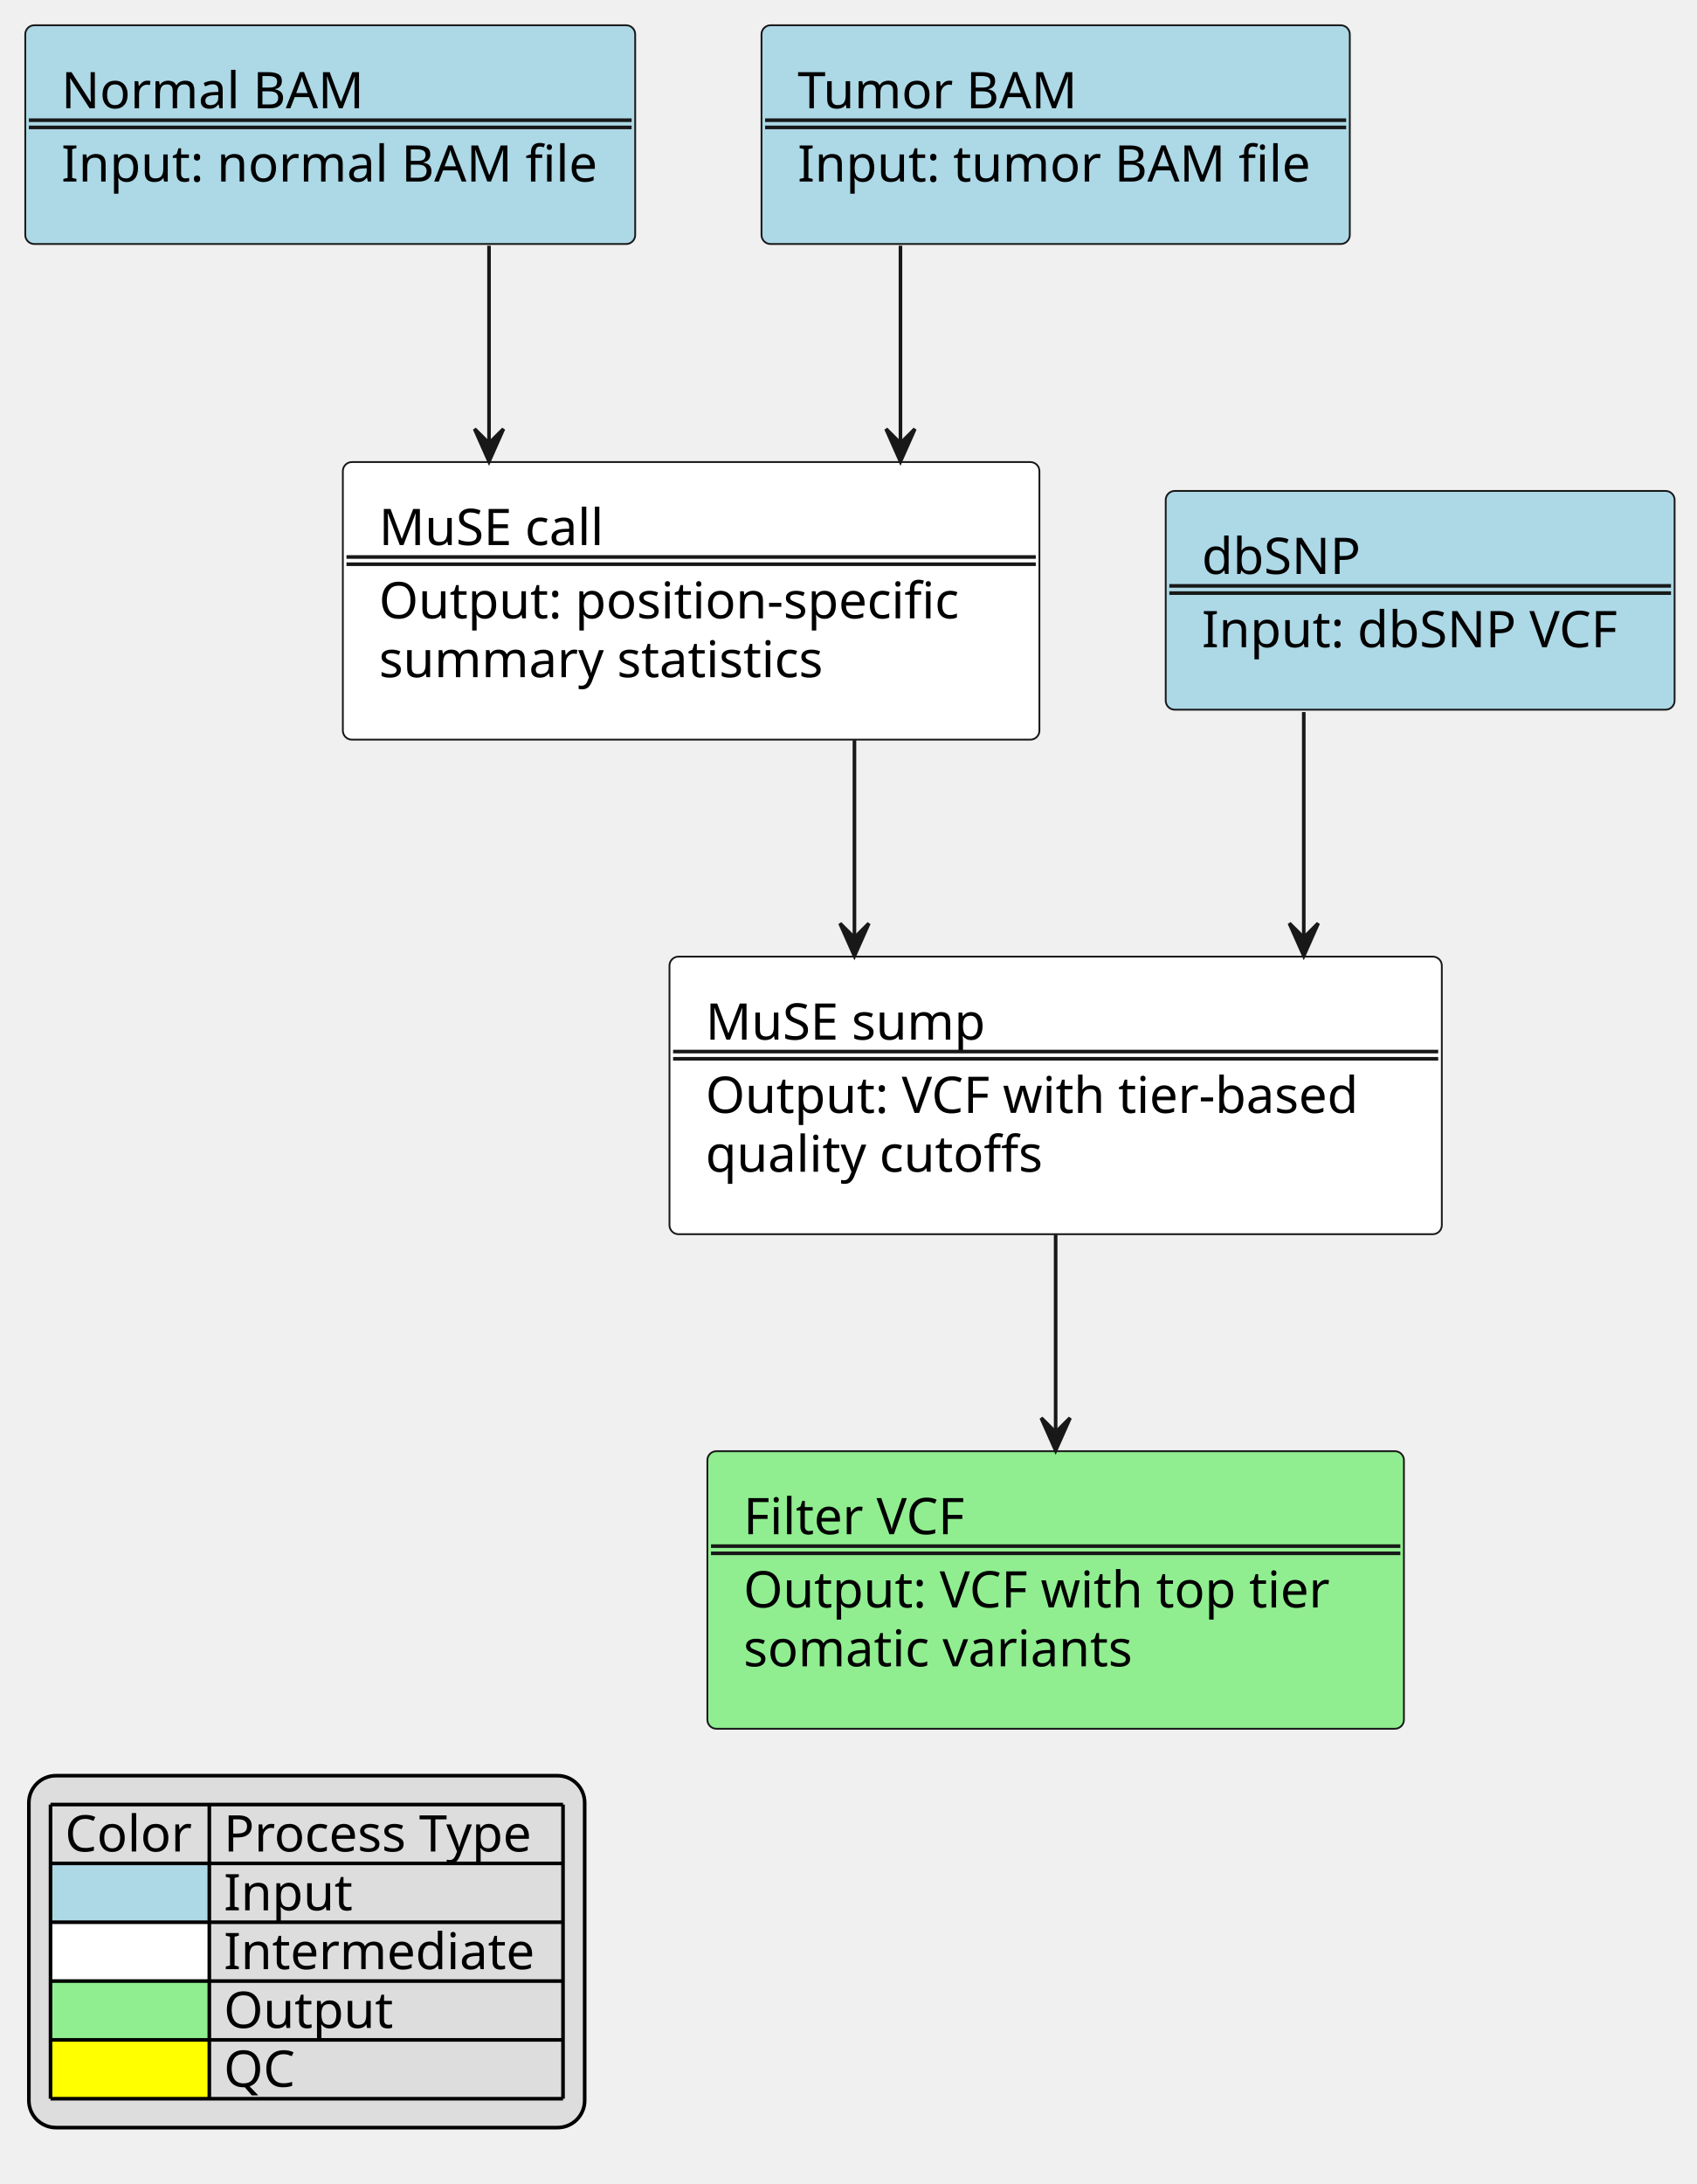
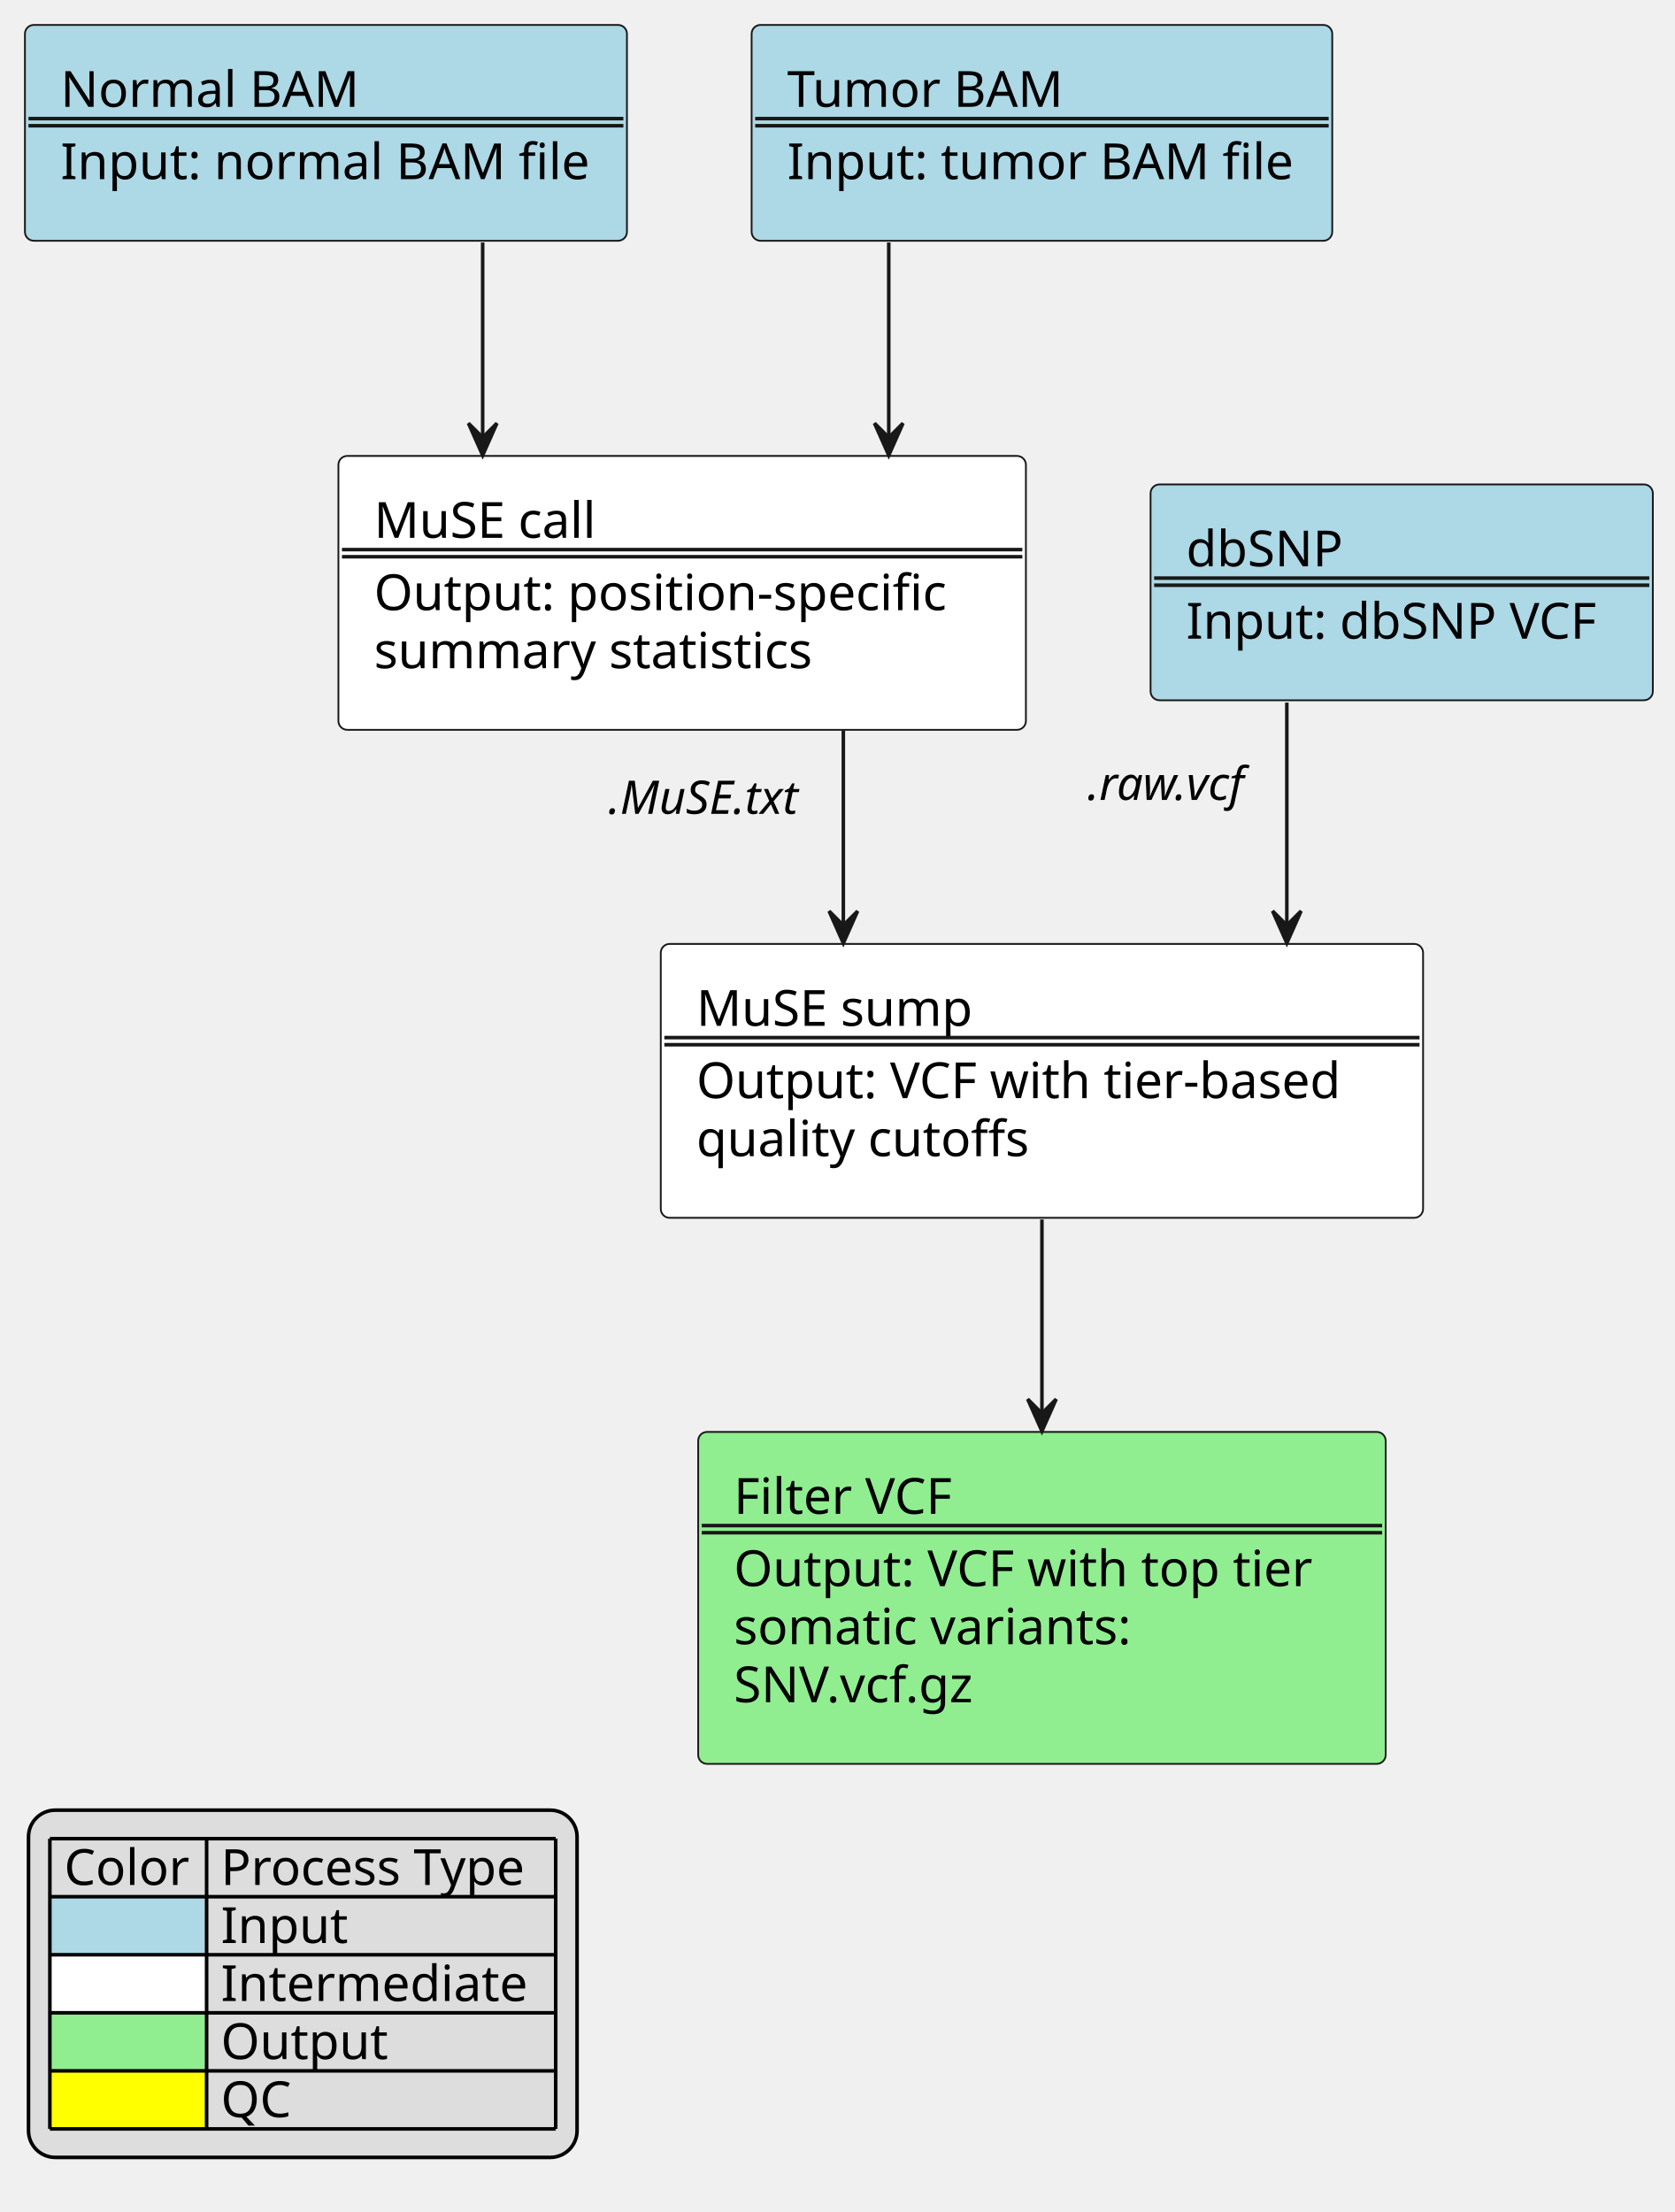
- <svg xmlns="http://www.w3.org/2000/svg" contentStyleType="text/css" height="605px" preserveAspectRatio="none" style="width:470px;height:605px;background:#FFFFFF;" version="1.1" viewBox="0 0 470 605" width="470px" zoomAndPan="magnify">
+ <svg xmlns="http://www.w3.org/2000/svg" contentStyleType="text/css" height="621px" preserveAspectRatio="none" style="width:470px;height:621px;background:#FFFFFF;" version="1.1" viewBox="0 0 470 621" width="470px" zoomAndPan="magnify">
  <defs />
  <g>
    <g id="elem_normal_bam">
      <rect fill="#ADD8E6" height="60.594" rx="2.5" ry="2.5" style="stroke:#181818;stroke-width:0.5;" width="169" x="7" y="7" />
      <text fill="#000000" font-family="sans-serif" font-size="14" lengthAdjust="spacing" textLength="83" x="17" y="29.995">Normal BAM</text>
      <line style="stroke:#181818;stroke-width:1.0;" x1="8" x2="175" y1="33.297" y2="33.297" />
      <line style="stroke:#181818;stroke-width:1.0;" x1="8" x2="175" y1="35.297" y2="35.297" />
      <text fill="#000000" font-family="sans-serif" font-size="14" lengthAdjust="spacing" textLength="149" x="17" y="50.292">Input: normal BAM file</text>
    </g>
    <g id="elem_tumor_bam">
      <rect fill="#ADD8E6" height="60.594" rx="2.5" ry="2.5" style="stroke:#181818;stroke-width:0.5;" width="163" x="211" y="7" />
      <text fill="#000000" font-family="sans-serif" font-size="14" lengthAdjust="spacing" textLength="80" x="221" y="29.995">Tumor BAM</text>
      <line style="stroke:#181818;stroke-width:1.0;" x1="212" x2="373" y1="33.297" y2="33.297" />
      <line style="stroke:#181818;stroke-width:1.0;" x1="212" x2="373" y1="35.297" y2="35.297" />
      <text fill="#000000" font-family="sans-serif" font-size="14" lengthAdjust="spacing" textLength="143" x="221" y="50.292">Input: tumor BAM file</text>
    </g>
    <g id="elem_muse_call_run">
      <rect fill="#FFFFFF" height="76.891" rx="2.5" ry="2.5" style="stroke:#181818;stroke-width:0.5;" width="193" x="95" y="128" />
      <text fill="#000000" font-family="sans-serif" font-size="14" lengthAdjust="spacing" textLength="65" x="105" y="150.995">MuSE call</text>
      <line style="stroke:#181818;stroke-width:1.0;" x1="96" x2="287" y1="154.297" y2="154.297" />
      <line style="stroke:#181818;stroke-width:1.0;" x1="96" x2="287" y1="156.297" y2="156.297" />
      <text fill="#000000" font-family="sans-serif" font-size="14" lengthAdjust="spacing" textLength="169" x="105" y="171.292">Output: position-specific</text>
      <text fill="#000000" font-family="sans-serif" font-size="14" lengthAdjust="spacing" textLength="128" x="105" y="187.589">summary statistics</text>
    </g>
    <g id="elem_dbsnp_file">
      <rect fill="#ADD8E6" height="60.594" rx="2.5" ry="2.5" style="stroke:#181818;stroke-width:0.5;" width="141" x="323" y="136" />
      <text fill="#000000" font-family="sans-serif" font-size="14" lengthAdjust="spacing" textLength="46" x="333" y="158.995">dbSNP</text>
      <line style="stroke:#181818;stroke-width:1.0;" x1="324" x2="463" y1="162.297" y2="162.297" />
      <line style="stroke:#181818;stroke-width:1.0;" x1="324" x2="463" y1="164.297" y2="164.297" />
      <text fill="#000000" font-family="sans-serif" font-size="14" lengthAdjust="spacing" textLength="121" x="333" y="179.292">Input: dbSNP VCF</text>
    </g>
    <g id="elem_muse_sump_run">
      <rect fill="#FFFFFF" height="76.891" rx="2.5" ry="2.5" style="stroke:#181818;stroke-width:0.5;" width="214" x="185.5" y="265" />
      <text fill="#000000" font-family="sans-serif" font-size="14" lengthAdjust="spacing" textLength="82" x="195.5" y="287.995">MuSE sump</text>
      <line style="stroke:#181818;stroke-width:1.0;" x1="186.5" x2="398.5" y1="291.297" y2="291.297" />
      <line style="stroke:#181818;stroke-width:1.0;" x1="186.5" x2="398.5" y1="293.297" y2="293.297" />
      <text fill="#000000" font-family="sans-serif" font-size="14" lengthAdjust="spacing" textLength="190" x="195.5" y="308.292">Output: VCF with tier-based</text>
      <text fill="#000000" font-family="sans-serif" font-size="14" lengthAdjust="spacing" textLength="95" x="195.5" y="324.589">quality cutoffs</text>
    </g>
    <g id="elem_filter_vcf">
-       <rect fill="#90EE90" height="76.891" rx="2.5" ry="2.5" style="stroke:#181818;stroke-width:0.5;" width="193" x="196" y="402" />
+       <rect fill="#90EE90" height="93.188" rx="2.5" ry="2.5" style="stroke:#181818;stroke-width:0.5;" width="193" x="196" y="402" />
      <text fill="#000000" font-family="sans-serif" font-size="14" lengthAdjust="spacing" textLength="64" x="206" y="424.995">Filter VCF</text>
      <line style="stroke:#181818;stroke-width:1.0;" x1="197" x2="388" y1="428.297" y2="428.297" />
      <line style="stroke:#181818;stroke-width:1.0;" x1="197" x2="388" y1="430.297" y2="430.297" />
      <text fill="#000000" font-family="sans-serif" font-size="14" lengthAdjust="spacing" textLength="169" x="206" y="445.292">Output: VCF with top tier</text>
-       <text fill="#000000" font-family="sans-serif" font-size="14" lengthAdjust="spacing" textLength="111" x="206" y="461.589">somatic variants</text>
+       <text fill="#000000" font-family="sans-serif" font-size="14" lengthAdjust="spacing" textLength="116" x="206" y="461.589">somatic variants:</text>
+       <text fill="#000000" font-family="sans-serif" font-size="14" lengthAdjust="spacing" textLength="72" x="206" y="477.886">SNV.vcf.gz</text>
    </g>
    <g id="link_tumor_bam_muse_call_run">
      <path codeLine="19" d="M249.5,68.07 C249.5,68.07 249.5,122.82 249.5,122.82 " fill="none" id="tumor_bam-to-muse_call_run" style="stroke:#181818;stroke-width:1.0;" />
      <polygon fill="#181818" points="249.5,127.82,253.5,118.82,249.5,122.82,245.5,118.82,249.5,127.82" style="stroke:#181818;stroke-width:1.0;" />
    </g>
    <g id="link_normal_bam_muse_call_run">
      <path codeLine="20" d="M135.5,68.07 C135.5,68.07 135.5,122.82 135.5,122.82 " fill="none" id="normal_bam-to-muse_call_run" style="stroke:#181818;stroke-width:1.0;" />
      <polygon fill="#181818" points="135.5,127.82,139.5,118.82,135.5,122.82,131.5,118.82,135.5,127.82" style="stroke:#181818;stroke-width:1.0;" />
    </g>
    <g id="link_muse_call_run_muse_sump_run">
      <path codeLine="21" d="M236.75,205.03 C236.75,205.03 236.75,259.79 236.75,259.79 " fill="none" id="muse_call_run-to-muse_sump_run" style="stroke:#181818;stroke-width:1.0;" />
      <polygon fill="#181818" points="236.75,264.79,240.75,255.79,236.75,259.79,232.75,255.79,236.75,264.79" style="stroke:#181818;stroke-width:1.0;" />
+       <text fill="#000000" font-family="sans-serif" font-size="13" font-style="italic" lengthAdjust="spacing" textLength="61" x="170.75" y="228.477">.MuSE.txt</text>
    </g>
    <g id="link_dbsnp_file_muse_sump_run">
      <path codeLine="22" d="M361.25,197.25 C361.25,197.25 361.25,259.76 361.25,259.76 " fill="none" id="dbsnp_file-to-muse_sump_run" style="stroke:#181818;stroke-width:1.0;" />
      <polygon fill="#181818" points="361.25,264.76,365.25,255.76,361.25,259.76,357.25,255.76,361.25,264.76" style="stroke:#181818;stroke-width:1.0;" />
+       <text fill="#000000" font-family="sans-serif" font-size="13" font-style="italic" lengthAdjust="spacing" textLength="51" x="305.25" y="224.567">.raw.vcf</text>
    </g>
    <g id="link_muse_sump_run_filter_vcf">
-       <path codeLine="23" d="M292.5,342.03 C292.5,342.03 292.5,396.79 292.5,396.79 " fill="none" id="muse_sump_run-to-filter_vcf" style="stroke:#181818;stroke-width:1.0;" />
+       <path codeLine="23" d="M292.5,342.36 C292.5,342.36 292.5,396.79 292.5,396.79 " fill="none" id="muse_sump_run-to-filter_vcf" style="stroke:#181818;stroke-width:1.0;" />
      <polygon fill="#181818" points="292.5,401.79,296.5,392.79,292.5,396.79,288.5,392.79,292.5,401.79" style="stroke:#181818;stroke-width:1.0;" />
    </g>
-     <rect fill="#DDDDDD" height="97.484" rx="7.5" ry="7.5" style="stroke:#000000;stroke-width:1.0;" width="154" x="8" y="491.891" />
-     <text fill="#000000" font-family="sans-serif" font-size="14" lengthAdjust="spacing" textLength="36" x="18" y="512.886">Color</text>
-     <text fill="#000000" font-family="sans-serif" font-size="14" lengthAdjust="spacing" textLength="94" x="62" y="512.886">Process Type</text>
-     <rect fill="#ADD8E6" height="16.297" style="stroke:none;stroke-width:1.0;" width="44" x="14" y="516.188" />
-     <text fill="#000000" font-family="sans-serif" font-size="14" lengthAdjust="spacing" textLength="4" x="14" y="529.183"> </text>
-     <text fill="#000000" font-family="sans-serif" font-size="14" lengthAdjust="spacing" textLength="35" x="62" y="529.183">Input</text>
-     <rect fill="#FFFFFF" height="16.297" style="stroke:none;stroke-width:1.0;" width="44" x="14" y="532.484" />
+     <rect fill="#DDDDDD" height="97.484" rx="7.5" ry="7.5" style="stroke:#000000;stroke-width:1.0;" width="154" x="8" y="508.188" />
+     <text fill="#000000" font-family="sans-serif" font-size="14" lengthAdjust="spacing" textLength="36" x="18" y="529.183">Color</text>
+     <text fill="#000000" font-family="sans-serif" font-size="14" lengthAdjust="spacing" textLength="94" x="62" y="529.183">Process Type</text>
+     <rect fill="#ADD8E6" height="16.297" style="stroke:none;stroke-width:1.0;" width="44" x="14" y="532.484" />
    <text fill="#000000" font-family="sans-serif" font-size="14" lengthAdjust="spacing" textLength="4" x="14" y="545.48"> </text>
-     <text fill="#000000" font-family="sans-serif" font-size="14" lengthAdjust="spacing" textLength="87" x="62" y="545.48">Intermediate</text>
-     <rect fill="#90EE90" height="16.297" style="stroke:none;stroke-width:1.0;" width="44" x="14" y="548.781" />
+     <text fill="#000000" font-family="sans-serif" font-size="14" lengthAdjust="spacing" textLength="35" x="62" y="545.48">Input</text>
+     <rect fill="#FFFFFF" height="16.297" style="stroke:none;stroke-width:1.0;" width="44" x="14" y="548.781" />
    <text fill="#000000" font-family="sans-serif" font-size="14" lengthAdjust="spacing" textLength="4" x="14" y="561.776"> </text>
-     <text fill="#000000" font-family="sans-serif" font-size="14" lengthAdjust="spacing" textLength="48" x="62" y="561.776">Output</text>
-     <rect fill="#FFFF00" height="16.297" style="stroke:none;stroke-width:1.0;" width="44" x="14" y="565.078" />
+     <text fill="#000000" font-family="sans-serif" font-size="14" lengthAdjust="spacing" textLength="87" x="62" y="561.776">Intermediate</text>
+     <rect fill="#90EE90" height="16.297" style="stroke:none;stroke-width:1.0;" width="44" x="14" y="565.078" />
    <text fill="#000000" font-family="sans-serif" font-size="14" lengthAdjust="spacing" textLength="4" x="14" y="578.073"> </text>
-     <text fill="#000000" font-family="sans-serif" font-size="14" lengthAdjust="spacing" textLength="21" x="62" y="578.073">QC</text>
-     <line style="stroke:#000000;stroke-width:1.0;" x1="14" x2="156" y1="499.891" y2="499.891" />
+     <text fill="#000000" font-family="sans-serif" font-size="14" lengthAdjust="spacing" textLength="48" x="62" y="578.073">Output</text>
+     <rect fill="#FFFF00" height="16.297" style="stroke:none;stroke-width:1.0;" width="44" x="14" y="581.375" />
+     <text fill="#000000" font-family="sans-serif" font-size="14" lengthAdjust="spacing" textLength="4" x="14" y="594.37"> </text>
+     <text fill="#000000" font-family="sans-serif" font-size="14" lengthAdjust="spacing" textLength="21" x="62" y="594.37">QC</text>
    <line style="stroke:#000000;stroke-width:1.0;" x1="14" x2="156" y1="516.188" y2="516.188" />
    <line style="stroke:#000000;stroke-width:1.0;" x1="14" x2="156" y1="532.484" y2="532.484" />
    <line style="stroke:#000000;stroke-width:1.0;" x1="14" x2="156" y1="548.781" y2="548.781" />
    <line style="stroke:#000000;stroke-width:1.0;" x1="14" x2="156" y1="565.078" y2="565.078" />
    <line style="stroke:#000000;stroke-width:1.0;" x1="14" x2="156" y1="581.375" y2="581.375" />
-     <line style="stroke:#000000;stroke-width:1.0;" x1="14" x2="14" y1="499.891" y2="581.375" />
-     <line style="stroke:#000000;stroke-width:1.0;" x1="58" x2="58" y1="499.891" y2="581.375" />
-     <line style="stroke:#000000;stroke-width:1.0;" x1="156" x2="156" y1="499.891" y2="581.375" />
+     <line style="stroke:#000000;stroke-width:1.0;" x1="14" x2="156" y1="597.672" y2="597.672" />
+     <line style="stroke:#000000;stroke-width:1.0;" x1="14" x2="14" y1="516.188" y2="597.672" />
+     <line style="stroke:#000000;stroke-width:1.0;" x1="58" x2="58" y1="516.188" y2="597.672" />
+     <line style="stroke:#000000;stroke-width:1.0;" x1="156" x2="156" y1="516.188" y2="597.672" />
  </g>
</svg>
